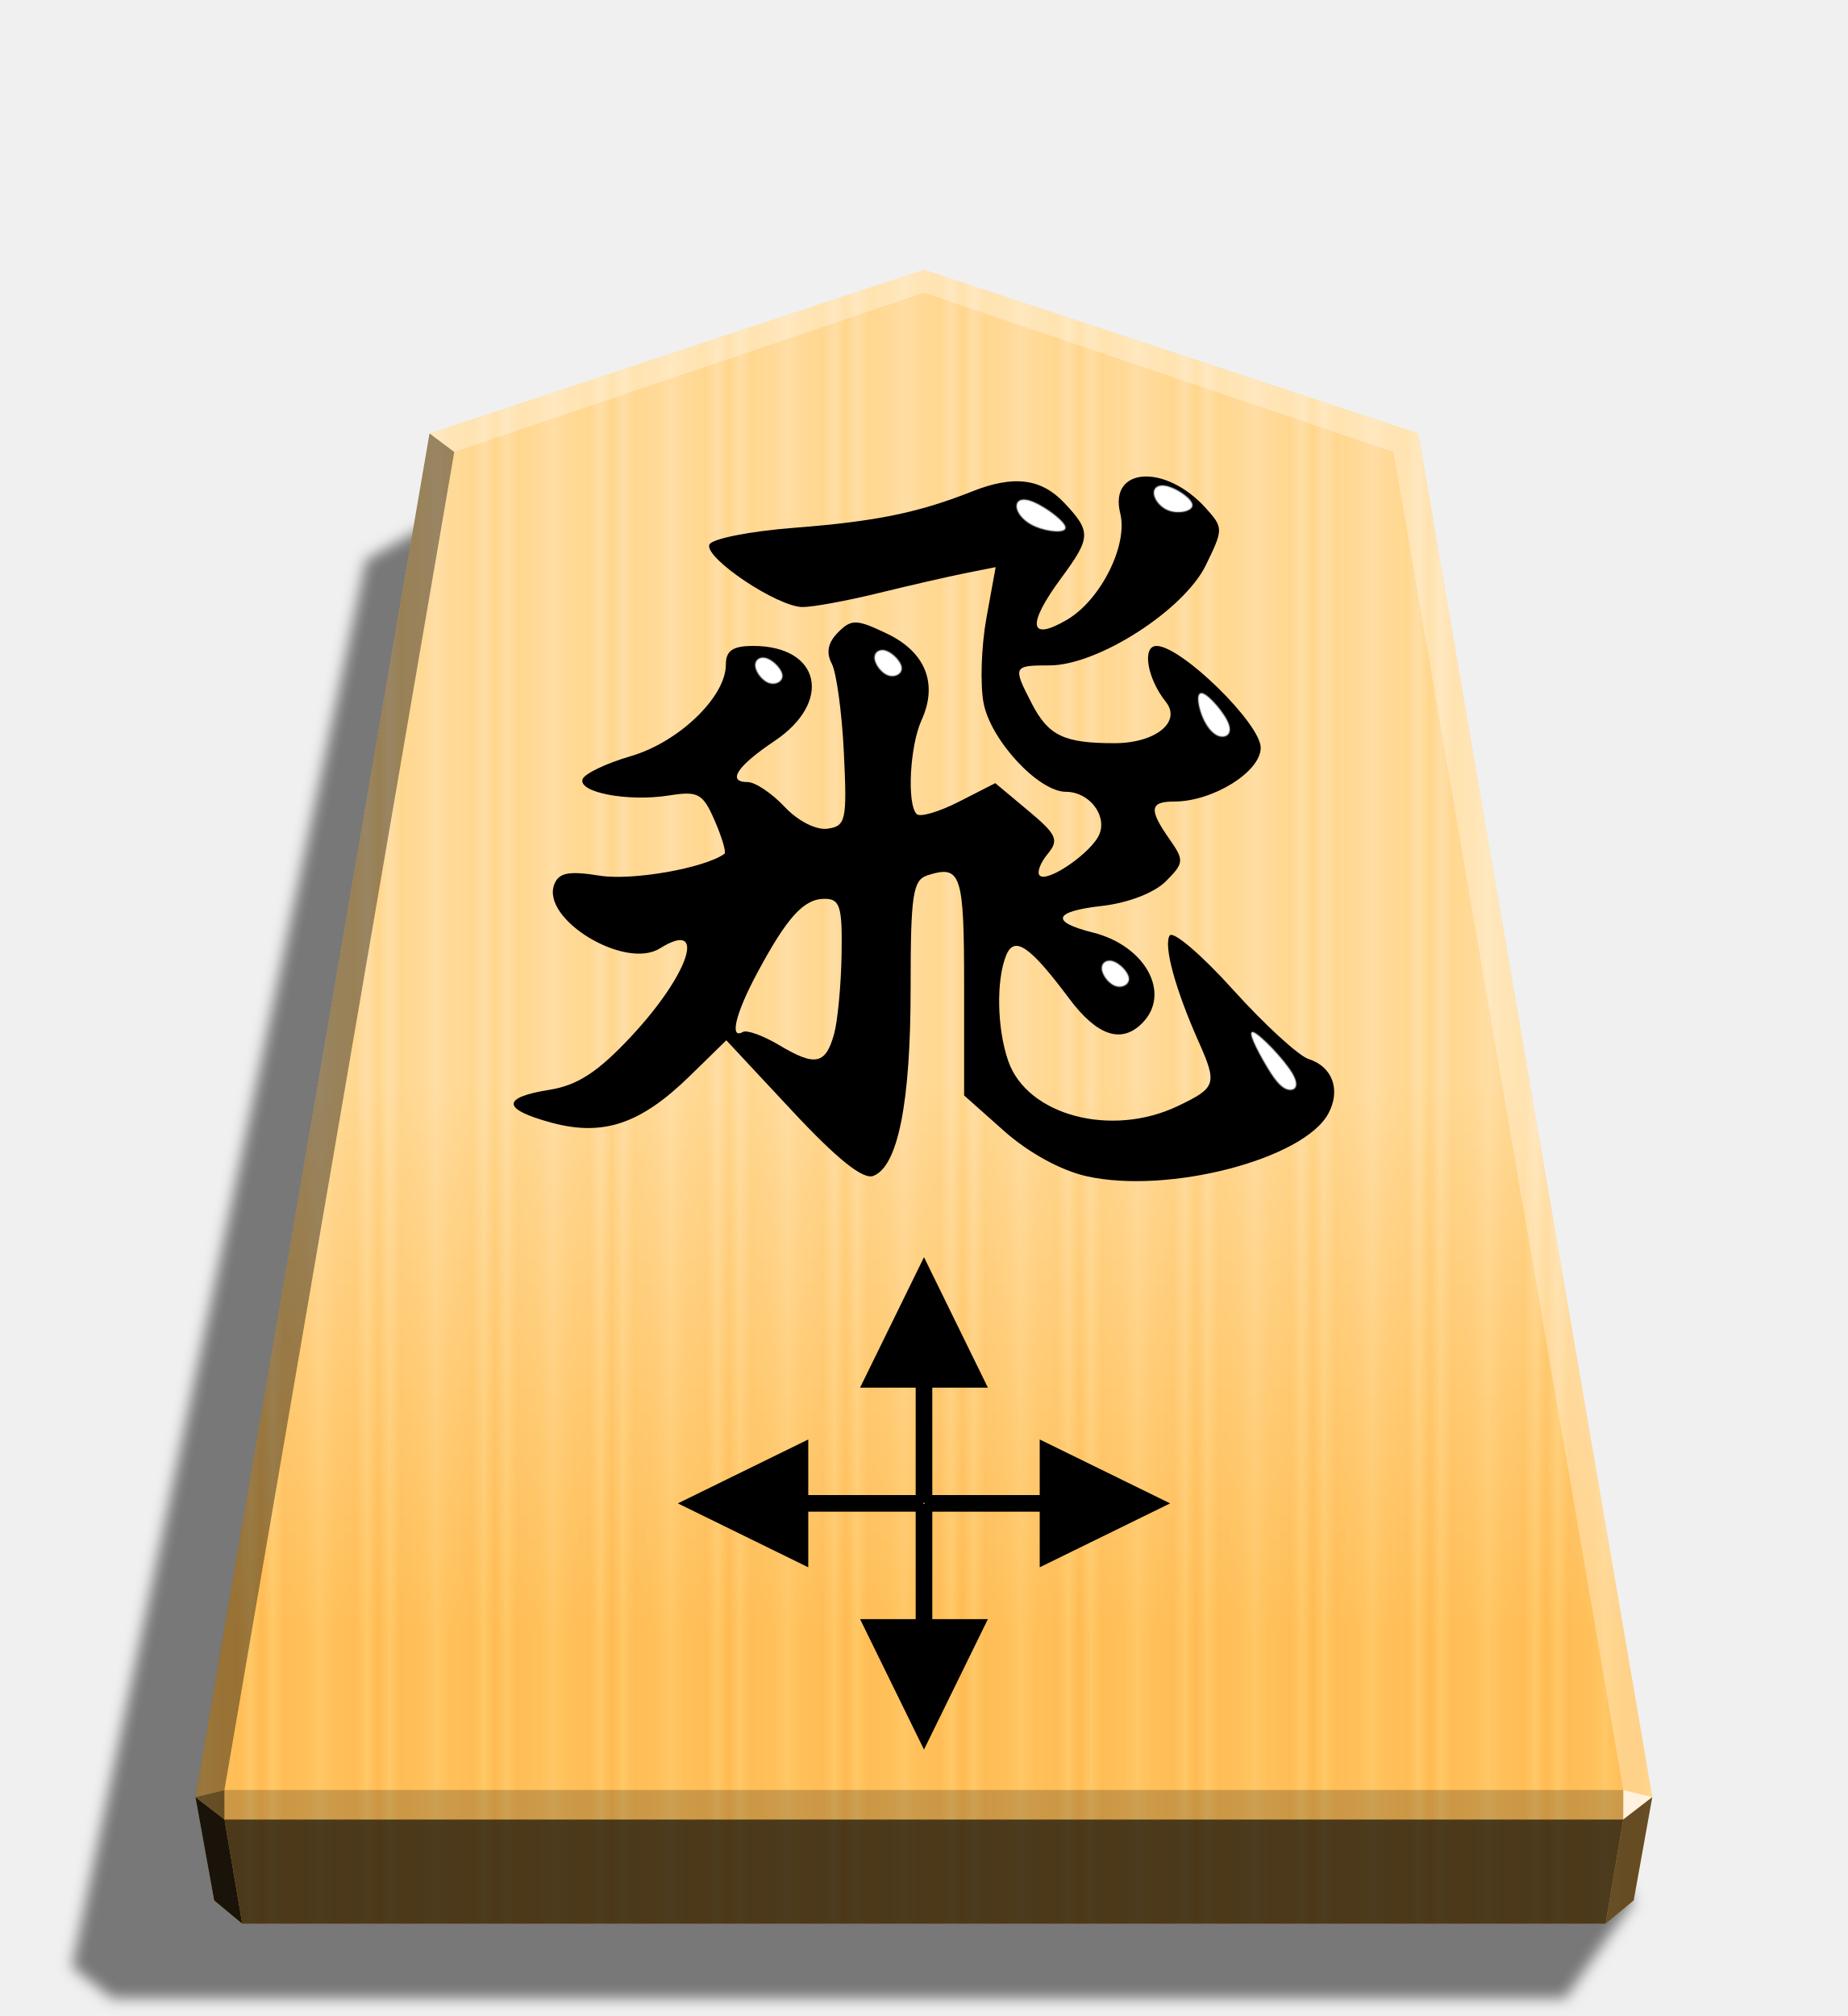
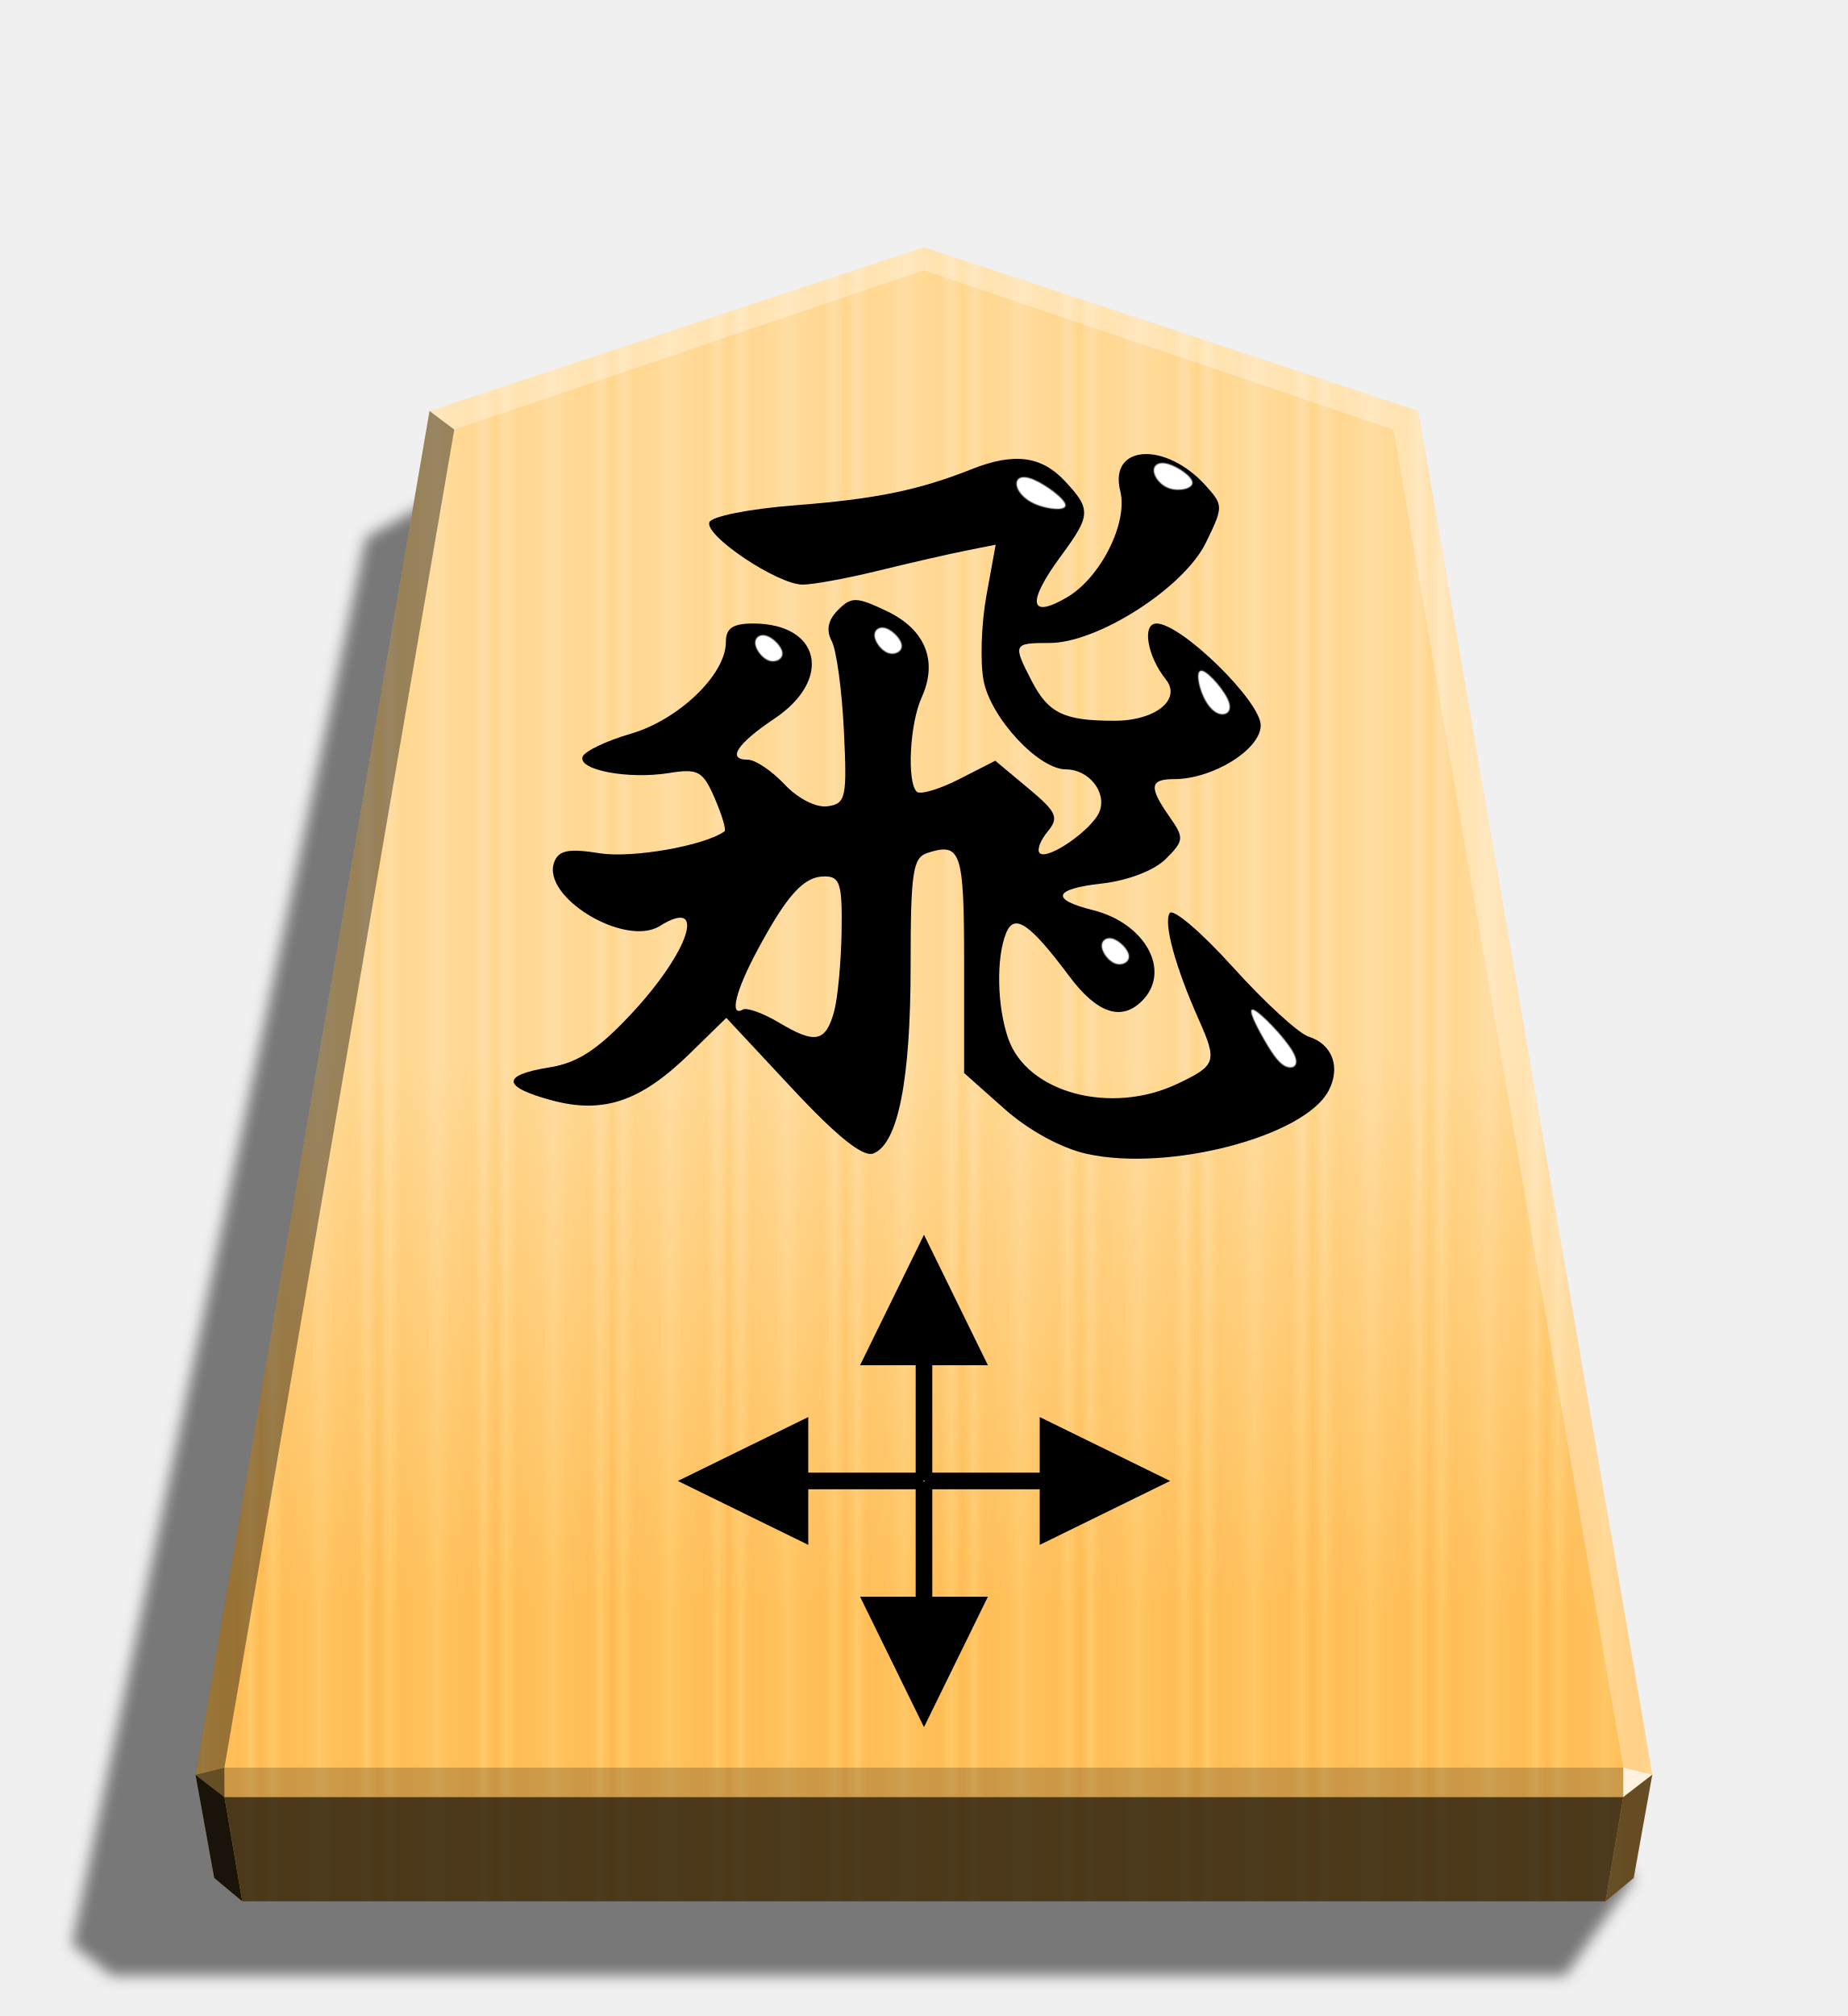
<svg xmlns="http://www.w3.org/2000/svg" xmlns:xlink="http://www.w3.org/1999/xlink" width="498.898" height="544.252" viewBox="0 0 1320 1440">
-   <style>.C{color-interpolation-filters:sRGB}.D{filter:url(#H)}</style>
+   <style>.C{color-interpolation-filters:sRGB}.D{filter:url(#G)}</style>
  <defs>
-     <linearGradient id="A" x1="-1430.769" y1="-77.47" x2="-1409.955" y2="-77.47" spreadMethod="reflect" gradientUnits="userSpaceOnUse">
+     <linearGradient id="A" x1="228.547" y1="660.584" x2="270.281" y2="660.584" spreadMethod="reflect" gradientUnits="userSpaceOnUse">
      <stop offset="0" stop-color="#ffd285" />
      <stop offset=".232" stop-color="#ffcd79" />
      <stop offset=".616" stop-color="#ffca73" />
      <stop offset=".808" stop-color="#ffd386" />
      <stop offset="1" stop-color="#ffc86e" />
    </linearGradient>
-     <linearGradient id="B" x1="-899.905" y1="-359.019" x2="-899.906" y2="125.211" gradientUnits="userSpaceOnUse">
+     <linearGradient id="B" x1="660.031" y1="176.665" x2="660.029" y2="1147.595" gradientUnits="userSpaceOnUse">
      <stop offset=".6" stop-color="#fff" />
      <stop offset="1" />
    </linearGradient>
-     <filter id="C" x="0" y="0" width="1" height="1" class="C">
-       <feGaussianBlur stdDeviation=".002" />
-     </filter>
-     <filter id="D" x="-.048" y="-.037" width="1.096" height="1.075" class="C">
+     <filter id="C" x="-.048" y="-.037" width="1.096" height="1.075" class="C">
      <feGaussianBlur stdDeviation=".392" />
    </filter>
-     <filter id="E" x="-.044" y="-.068" width="1.088" height="1.136" class="C">
+     <filter id="D" x="-.044" y="-.068" width="1.088" height="1.136" class="C">
      <feGaussianBlur stdDeviation=".392" />
    </filter>
-     <filter id="F" x="-.056" y="-.081" width="1.112" height="1.162" class="C">
+     <filter id="E" x="-.056" y="-.081" width="1.112" height="1.162" class="C">
      <feGaussianBlur stdDeviation=".392" />
    </filter>
-     <filter id="G" x="-.068" y="-.05" width="1.137" height="1.099" class="C">
+     <filter id="F" x="-.068" y="-.05" width="1.137" height="1.099" class="C">
      <feGaussianBlur stdDeviation=".392" />
    </filter>
-     <filter id="H" x="-.079" y="-.083" width="1.159" height="1.166" class="C">
+     <filter id="G" x="-.079" y="-.083" width="1.159" height="1.166" class="C">
      <feGaussianBlur stdDeviation=".392" />
    </filter>
-     <path id="I" d="M-1180.363-173.925c2.955 1.031 6.529 4.742 6.735 7.422s-2.955 4.33-5.91 3.299-5.704-4.742-5.91-7.422 2.13-4.33 5.086-3.299z" />
-     <filter id="J" x="-.011" y="-.011" width="1.021" height="1.022" class="C">
+     <path id="H" d="M-1180.363-173.925c2.955 1.031 6.529 4.742 6.735 7.422s-2.955 4.33-5.91 3.299-5.704-4.742-5.91-7.422 2.13-4.33 5.086-3.299z" />
+     <filter id="I" x="-.011" y="-.011" width="1.021" height="1.022" class="C">
      <feGaussianBlur stdDeviation="2.441" />
    </filter>
  </defs>
-   <path style="mix-blend-mode:multiply" d="M-2758.546 269.702l24.453 34.897h517.576l14.375-11.25-104.69-501.167-31.462-17.601z" transform="matrix(-2.0051 0 0 2.0051 -4364.078 816.6622)" opacity=".5" filter="url(#J)" />
-   <path d="M-1215.57-318.815l-176.123 58.315-83.396 485.771 6.633 36.815 10.024 8.338h485.713l10.024-8.338 6.645-36.815-83.396-485.771z" fill="url(#A)" transform="matrix(2.0051 0 0 2.0051 3097.382 831.9343)" />
-   <path d="M-899.905-359.019l-176.123 58.315-83.396 485.771 6.639 36.814 10.024 8.338h485.713l10.024-8.338 6.639-36.814-83.396-485.771z" opacity=".25" fill="url(#B)" transform="matrix(2.0051 0 0 2.0051 2464.431 912.5491)" style="mix-blend-mode:overlay" />
-   <g transform="matrix(1.6403 0 0 1.6403 2569.275 750.1311)">
-     <path d="M-1092.942 54.928c-11.205-2.48-25.384-10.222-35.999-19.656l-17.513-15.565V-28.4c0-48.421-1.32-52.391-15.882-47.77-6.47 2.054-7.411 8.304-7.411 49.221 0 49.835-5.518 77.575-16.25 81.694-4.47 1.715-15.758-7.324-35.294-28.265l-28.722-30.786-16.023 15.646c-21.29 20.79-37.593 26.294-60.004 20.26-21.746-5.856-22.115-10.97-1.033-14.341 12.261-1.961 21.076-7.7 35.479-23.098 25.5-27.261 33.451-51.482 12.632-38.481-15.184 9.483-51.805-12.702-45.988-27.86 1.972-5.138 6.316-5.971 19.851-3.807 14.112 2.257 45.509-3.256 54.289-9.533.837-.598-1.069-7.065-4.235-14.372-5.178-11.95-7.183-13.057-19.963-11.025-17.746 2.821-39.543-1.274-37.612-7.067.798-2.395 10.242-6.917 20.985-10.05 20.931-6.103 41.421-25.818 41.421-39.853 0-6.104 2.982-8.145 11.896-8.145 29.294 0 34.749 24.341 9.28 41.401-16.33 10.939-20.868 17.89-11.679 17.89 3.282 0 10.518 4.844 16.08 10.764 5.821 6.196 13.772 10.24 18.738 9.529 7.961-1.14 8.507-3.68 7.09-32.998-.844-17.47-3.223-34.966-5.285-38.881-2.548-4.834-1.665-9.203 2.752-13.62 5.847-5.847 7.995-5.791 21.299.553 16.762 7.993 22.288 21.794 15.07 37.636-5.134 11.268-6.454 36.629-2.131 40.952 1.453 1.453 9.749-.984 18.436-5.416l15.794-8.058 14.295 11.934c12.523 10.454 13.575 12.801 8.488 18.929-3.193 3.848-4.747 8.055-3.452 9.349 3.389 3.39 23.089-10.326 26.099-18.172 3.202-8.345-4.735-18.267-14.611-18.267-12.013 0-32.882-22.508-35.93-38.752-1.526-8.135-.963-24.759 1.251-36.941l4.026-22.151-13.226 2.636c-7.274 1.45-24.338 5.359-37.92 8.689s-28.392 6.053-32.913 6.053c-10.85 0-42.615-21.189-40.66-27.122.845-2.566 17.48-5.876 37.193-7.403 35.23-2.728 53.977-6.562 77.231-15.797 18.185-7.222 30.147-5.717 40.279 5.067 11.651 12.403 11.54 15.038-1.379 32.549-15.13 20.508-14.121 27.96 2.471 18.239 14.661-8.59 26.645-32.515 23.187-46.292-5.084-20.257 19.714-21.788 37.266-2.301 7.665 8.51 7.665 9.146 0 24.838-9.57 19.59-47.055 43.633-68.03 43.633-15.944 0-16.141.422-7.755 16.638 7.237 13.994 14.017 17.243 35.983 17.243 17.855 0 29.374-9.263 22.385-17.999-8.151-10.189-10.499-24.352-4.036-24.352 10.763 0 45.351 33.821 45.351 44.346 0 10.471-20.84 23.416-37.697 23.416-10.688 0-11.106 3.42-2.007 16.41 6.448 9.206 6.344 10.362-1.643 18.35-5.036 5.036-16.484 9.422-27.973 10.717-20.975 2.364-22.456 6.896-3.775 11.558 22.967 5.732 34.306 26.647 21.428 39.526-9.038 9.038-19.634 5.435-31.76-10.8-17.132-22.937-23.876-27.543-27.446-18.743-4.397 10.839-3.97 31.938.93 45.994 8.257 23.687 44.859 33.412 73.802 19.609 16.84-8.031 17.33-9.561 9.033-28.221-10.078-22.665-15.259-41.654-12.558-46.025 1.42-2.298 13.835 8.291 27.589 23.53s28.592 28.845 32.975 30.236c10.38 3.295 14.066 13.449 8.593 23.675-10.649 19.897-69.6 35.247-105.149 27.379zM-1203.108-6.94c1.579-5.651 3.061-21.232 3.293-34.626.364-20.999-.654-24.352-7.392-24.352-9.074 0-16.299 7.954-29.378 32.34-9.4 17.528-12.192 29.04-6.218 25.648 1.747-.992 8.894 1.606 15.882 5.775 15.621 9.317 20.125 8.412 23.813-4.785z" filter="url(#C)" />
-     <g fill="#fff">
-       <path d="M-1020.442-7.827c2.956 1.031 13.365 11.788 16.992 17.995s.466 7.857-2.489 6.826-5.704-4.742-9.329-10.945-8.13-14.907-5.174-13.876z" filter="url(#D)" />
-       <path d="M-1116.142-238.686c5.324 2.246 13.637 8.389 13.843 11.07s-7.692 1.899-13.017-.348-8.074-5.958-8.28-8.638 2.13-4.33 7.454-2.084z" filter="url(#E)" />
-       <path d="M-1057.48-245.476c4.195 1.229 10.247 5.337 10.453 8.018s-5.433 3.933-9.628 2.704-6.944-4.94-7.15-7.621 2.13-4.33 6.325-3.101z" filter="url(#F)" />
-       <path d="M-1042.458-155.358c2.956 1.031 9.53 8.651 11.238 13.288s-1.453 6.287-4.408 5.256-5.704-4.742-7.412-9.376-2.374-10.199.582-9.168z" filter="url(#G)" />
-       <use xlink:href="#I" class="D" />
-       <use xlink:href="#I" x="-51.957" y="3.299" class="D" />
-       <use xlink:href="#I" x="98.964" y="135.252" class="D" />
-     </g>
+   <path style="mix-blend-mode:multiply" d="M-2758.546 269.702l24.453 34.897h517.576l14.375-11.25-104.69-501.167-31.462-17.601z" transform="matrix(-2.0051 0 0 2.0051 -4364.078 800.6487)" opacity=".5" filter="url(#I)" />
+   <path d="M660.043 176.664L306.898 293.591 139.681 1267.61l13.3 73.818 20.099 16.718h973.903l20.099-16.718 13.324-73.818-167.217-974.019z" fill="url(#A)" />
+   <path d="M660.031 176.665L306.887 293.593 139.67 1267.612l13.312 73.816 20.099 16.718h973.903l20.099-16.718 13.312-73.816-167.217-974.019z" opacity=".25" fill="url(#B)" style="mix-blend-mode:overlay" />
+   <path d="M776.523 824.214c-18.38-4.068-41.637-16.767-59.049-32.242l-28.727-25.531v-78.91c0-79.425-2.165-85.937-26.051-78.357-10.613 3.369-12.156 13.621-12.156 80.737 0 81.744-9.051 127.246-26.655 134.003-7.332 2.813-25.848-12.014-57.893-46.363l-47.113-50.498-26.283 25.664c-34.922 34.102-61.664 43.13-98.425 33.232-35.67-9.606-36.275-17.994-1.694-23.524 20.112-3.217 34.571-12.63 58.196-37.888 41.828-44.716 54.87-84.446 20.72-63.12-24.906 15.555-84.976-20.835-75.434-45.699 3.235-8.428 10.36-9.794 32.562-6.245 23.148 3.702 74.648-5.341 89.05-15.637 1.373-.981-1.753-11.589-6.947-23.574-8.493-19.602-11.782-21.417-32.745-18.084-29.109 4.627-64.862-2.09-61.695-11.592 1.309-3.929 16.8-11.346 34.422-16.485 34.333-10.011 67.943-42.349 67.943-65.371 0-10.012 4.891-13.36 19.513-13.36 48.051 0 56.999 39.927 15.222 67.91-26.786 17.943-34.23 29.345-19.157 29.345 5.383 0 17.253 7.946 26.376 17.656 9.548 10.163 22.59 16.797 30.736 15.63 13.058-1.87 13.954-6.036 11.63-54.127-1.384-28.656-5.287-57.355-8.669-63.777-4.179-7.929-2.731-15.096 4.514-22.341 9.591-9.591 13.114-9.499 34.937.907 27.495 13.111 36.559 35.749 24.719 61.734-8.421 18.483-10.586 60.083-3.495 67.174 2.383 2.383 15.991-1.614 30.241-8.884l25.907-13.218 23.448 19.575c20.541 17.148 22.267 20.997 13.923 31.049-5.237 6.312-7.787 13.213-5.662 15.335 5.559 5.561 37.873-16.938 42.81-29.808 5.252-13.688-7.767-29.963-23.966-29.963-19.705 0-53.936-36.92-58.936-63.565-2.503-13.344-1.58-40.612 2.052-60.594l6.604-36.334-21.695 4.324c-11.932 2.378-39.922 8.79-62.2 14.253s-46.571 9.929-53.987 9.929c-17.797 0-69.901-34.756-66.695-44.488 1.386-4.209 28.672-9.638 61.008-12.143 57.788-4.475 88.538-10.764 126.682-25.912 29.829-11.846 49.45-9.378 66.07 8.311 19.111 20.345 18.929 24.667-2.262 53.39-24.818 33.639-23.163 45.863 4.053 29.917 24.048-14.09 43.706-53.334 38.034-75.933-8.339-33.228 32.337-35.739 61.127-3.774 12.573 13.959 12.573 15.002 0 40.742-15.698 32.133-77.184 71.571-111.59 71.571-26.153 0-26.476.692-12.721 27.291 11.871 22.954 22.992 28.284 59.023 28.284 29.288 0 48.182-15.194 36.718-29.524-13.37-16.713-17.222-39.945-6.62-39.945 17.655 0 74.389 55.477 74.389 72.741 0 17.176-34.184 38.409-61.834 38.409-17.532 0-18.217 5.61-3.292 26.917 10.577 15.101 10.406 16.997-2.695 30.1-8.261 8.261-27.039 15.455-45.884 17.579-34.405 3.878-36.835 11.312-6.192 18.959 37.673 9.402 56.272 43.709 35.148 64.834-14.825 14.825-32.206 8.915-52.096-17.715-28.102-37.624-39.164-45.179-45.02-30.744-7.212 17.779-6.512 52.388 1.525 75.444 13.544 38.854 73.582 54.806 121.057 32.165 27.623-13.173 28.426-15.683 14.817-46.291-16.531-37.177-25.029-68.325-20.599-75.495 2.329-3.769 22.694 13.6 45.254 38.596s46.899 47.314 54.089 49.596c17.026 5.405 23.072 22.06 14.095 38.834-17.468 32.637-114.165 57.816-172.476 44.91zM595.817 722.732c2.59-9.269 5.021-34.827 5.402-56.797.597-34.445-1.073-39.945-12.125-39.945-14.884 0-26.735 13.047-48.189 53.047-15.419 28.751-19.999 47.634-10.199 42.07 2.866-1.627 14.589 2.634 26.051 9.473 25.623 15.283 33.011 13.798 39.06-7.849z" />
+   <g fill="#fff" transform="matrix(1.6403 0 0 1.6403 2569.275 734.1163)">
+     <path d="M-1020.442-7.827c2.956 1.031 13.365 11.788 16.992 17.995s.466 7.857-2.489 6.826-5.704-4.742-9.329-10.945-8.13-14.907-5.174-13.876z" filter="url(#C)" />
+     <path d="M-1116.142-238.686c5.324 2.246 13.637 8.389 13.843 11.07s-7.692 1.899-13.017-.348-8.074-5.958-8.28-8.638 2.13-4.33 7.454-2.084z" filter="url(#D)" />
+     <path d="M-1057.48-245.476c4.195 1.229 10.247 5.337 10.453 8.018s-5.433 3.933-9.628 2.704-6.944-4.94-7.15-7.621 2.13-4.33 6.325-3.101z" filter="url(#E)" />
+     <path d="M-1042.458-155.358c2.956 1.031 9.53 8.651 11.238 13.288s-1.453 6.287-4.408 5.256-5.704-4.742-7.412-9.376-2.374-10.199.582-9.168z" filter="url(#F)" />
+     <use xlink:href="#H" class="D" />
+     <use xlink:href="#H" x="-51.957" y="3.299" class="D" />
+     <use xlink:href="#H" x="98.964" y="135.252" class="D" />
  </g>
-   <path d="M660.087 1249.683l45.65-93.167h-91.3z" />
-   <path d="M654.153 1074.229h11.87v142.705h-11.87zM660.087 898l-45.65 93.167 91.3-.001z" />
-   <path d="M666.023 1073.456h-11.87V930.751h11.87zm-181.777.386l93.167 45.65v-91.3z" />
-   <path d="M659.698 1067.906v11.87H516.993v-11.87zm176.231 5.936l-93.167-45.65v91.3z" />
-   <path d="M660.473 1079.777v-11.87h142.705v11.87z" />
-   <path d="M1159.664 1278.583l-.043 21.064 20.75-16.013-20.707-5.052z" opacity=".8" fill="#fff" />
-   <path d="M1180.371 1283.634l-20.75 16.013-12.637 74.514 20.099-16.718 13.288-73.808z" opacity=".6" />
+   <path d="M660.087 1233.668l45.65-93.167h-91.3z" />
+   <path d="M654.153 1058.214h11.87v142.705h-11.87zm5.934-176.229l-45.65 93.167 91.3-.001z" />
+   <path d="M666.023 1057.441h-11.87V914.736h11.87zm-181.777.386l93.167 45.65v-91.3z" />
+   <path d="M659.698 1051.891v11.87H516.993v-11.87zm176.231 5.936l-93.167-45.65v91.3z" />
+   <path d="M660.473 1063.762v-11.87h142.705v11.87z" />
+   <path d="M1159.664 1262.568l-.043 21.064 20.75-16.013-20.707-5.052z" opacity=".8" fill="#fff" />
+   <path d="M1180.371 1267.619l-20.75 16.013-12.637 74.514 20.099-16.718 13.288-73.808z" opacity=".6" />
  <g fill="#fff">
-     <path d="M306.85 309.598l17.664 13.248L660 209.07v-16.402z" opacity=".3" />
-     <path d="M1013.15 309.598l-17.664 13.248L660 209.07v-16.402z" opacity=".3" />
-     <path d="M1013.15 309.598l-17.664 13.248 164.177 955.737 20.707 5.052z" opacity=".3" />
+     <path d="M306.85 293.583l17.664 13.248L660 193.055v-16.402z" opacity=".3" />
+     <path d="M1013.15 293.583l-17.664 13.248L660 193.055v-16.402z" opacity=".3" />
+     <path d="M1013.15 293.583l-17.664 13.248 164.177 955.737 20.707 5.052z" opacity=".3" />
  </g>
-   <path d="M306.85 309.598l17.664 13.248-164.177 955.737-20.707 5.052z" opacity=".4" />
-   <path d="M139.629 1283.634l20.75 16.013 12.702 74.514-20.099-16.718-13.353-73.808z" opacity=".9" />
-   <path d="M160.337 1278.583l.043 21.064-20.75-16.013 20.707-5.052z" opacity=".6" />
-   <path d="M160.337 1278.583h999.327l-.043 21.064H160.379l-.043-21.064z" opacity=".2" />
-   <path d="M1159.621 1299.647l-12.637 74.514H173.081l-12.702-74.514h999.241z" opacity=".7" />
+   <path d="M306.85 293.583l17.664 13.248-164.177 955.737-20.707 5.052z" opacity=".4" />
+   <path d="M139.629 1267.619l20.75 16.013 12.702 74.514-20.099-16.718-13.353-73.808z" opacity=".9" />
+   <path d="M160.337 1262.568l.043 21.064-20.75-16.013 20.707-5.052z" opacity=".6" />
+   <path d="M160.337 1262.568h999.327l-.043 21.064H160.379l-.043-21.064z" opacity=".2" />
+   <path d="M1159.621 1283.632l-12.637 74.514H173.081l-12.702-74.514h999.241z" opacity=".7" />
</svg>
